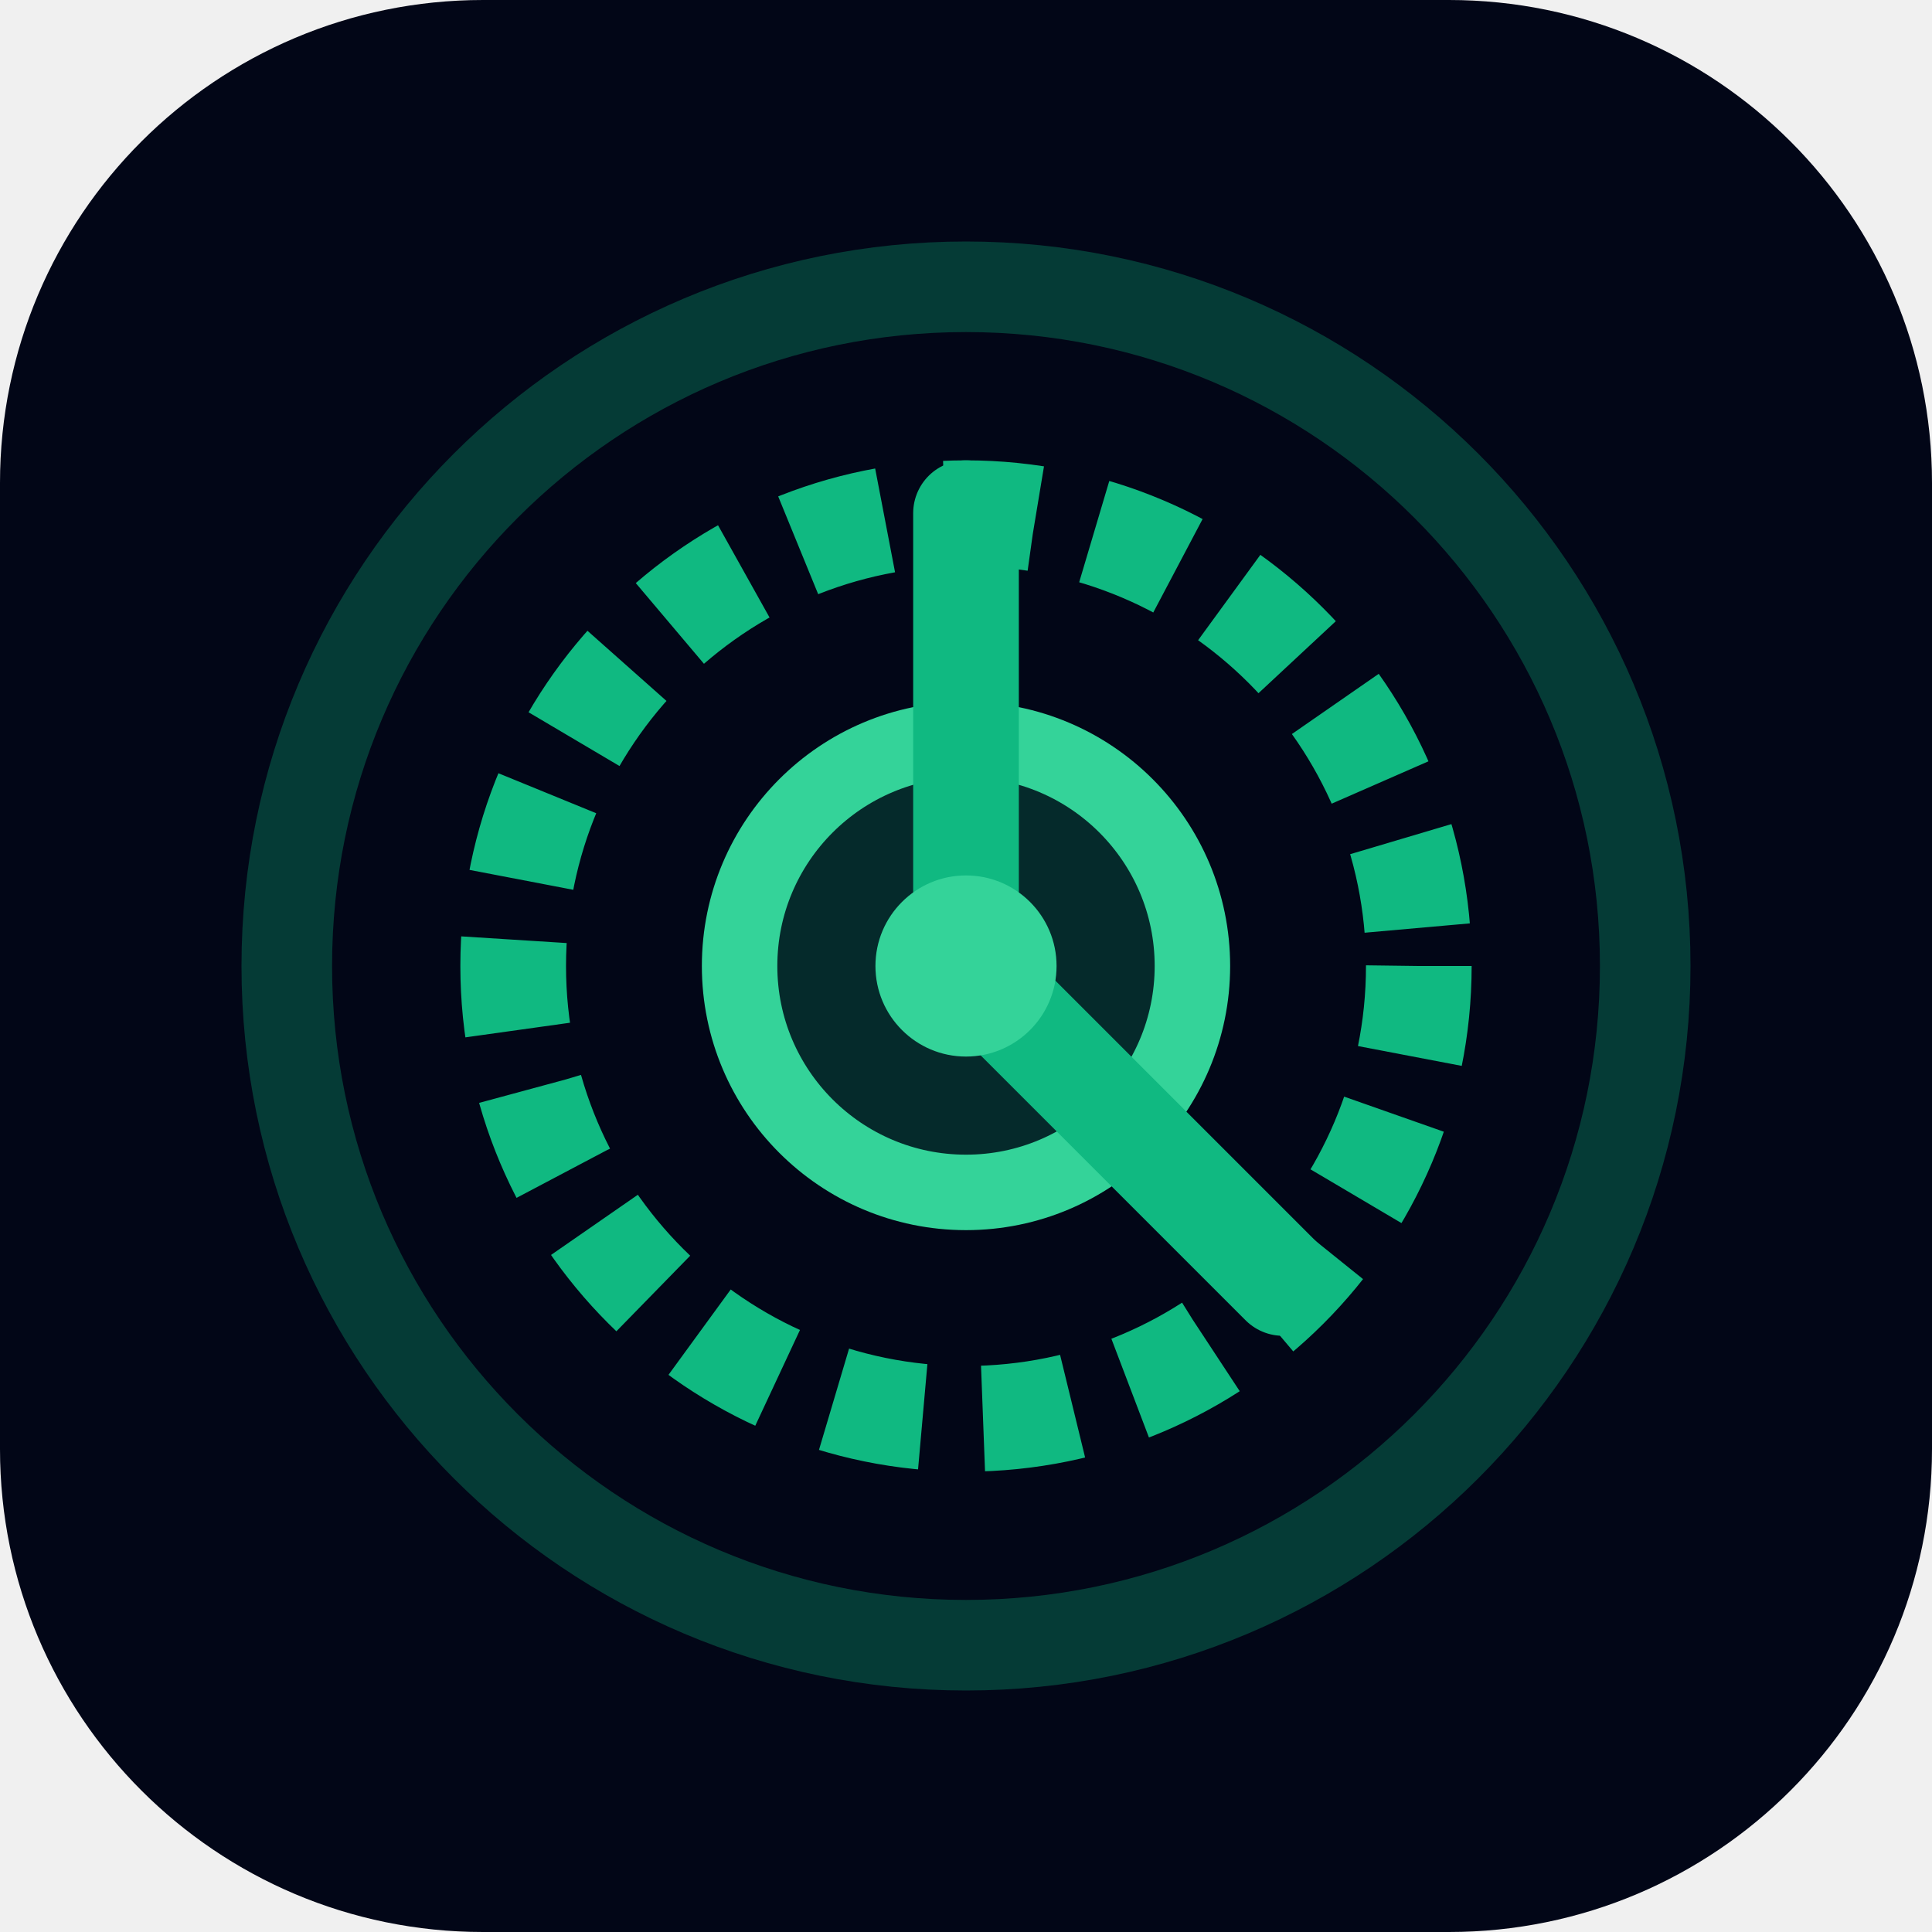
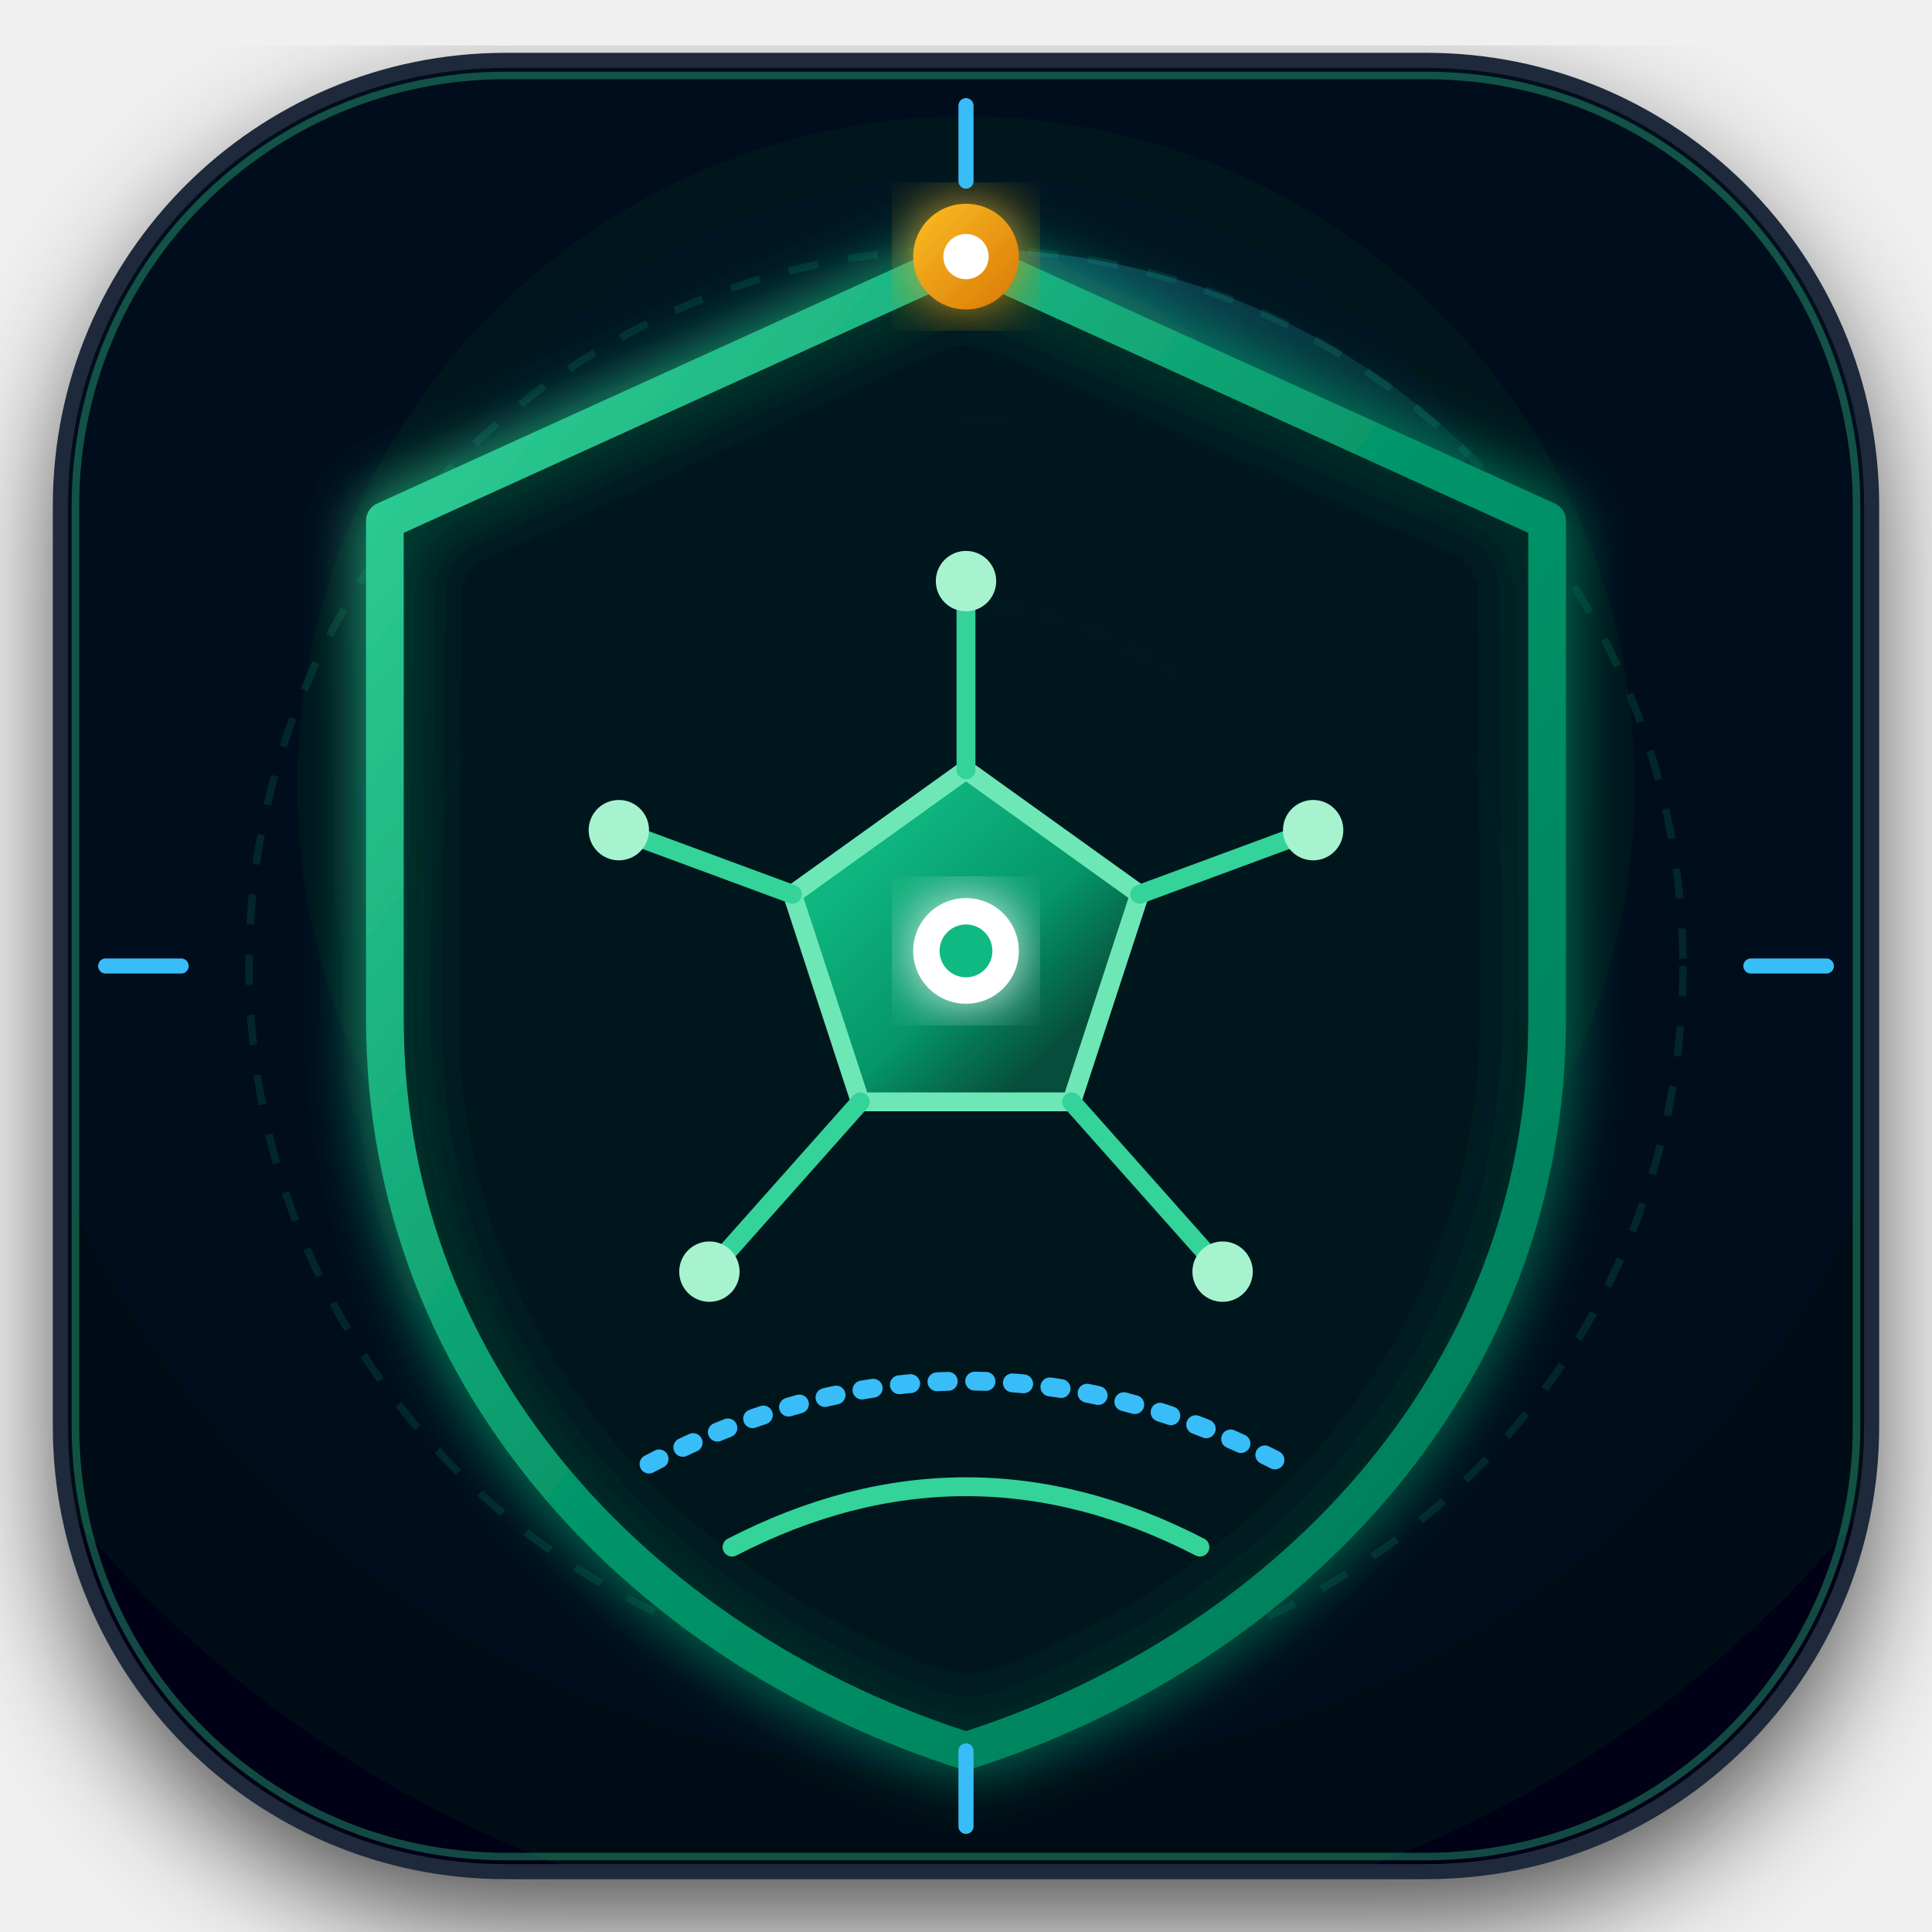
- <svg xmlns="http://www.w3.org/2000/svg" viewBox="0 0 512 512" fill="none">
-   <rect width="512" height="512" rx="128" fill="#020617" />
-   <circle cx="256" cy="256" r="180" stroke="#10b981" stroke-width="24" stroke-opacity="0.3" />
-   <circle cx="256" cy="256" r="120" stroke="#10b981" stroke-width="28" stroke-dasharray="24 16" />
-   <circle cx="256" cy="256" r="60" fill="#10b981" fill-opacity="0.2" stroke="#34d399" stroke-width="20" />
-   <path d="M256 136V256L340 340" stroke="#10b981" stroke-width="28" stroke-linecap="round" />
-   <circle cx="256" cy="256" r="24" fill="#34d399" />
+ <svg xmlns="http://www.w3.org/2000/svg" viewBox="0 0 512 512" width="512" height="512">
+   <defs>
+     <radialGradient id="bgGlow" cx="50%" cy="40%" r="65%">
+       <stop offset="0%" stop-color="#0f2b38" />
+       <stop offset="55%" stop-color="#04121e" />
+       <stop offset="100%" stop-color="#020617" />
+     </radialGradient>
+     <linearGradient id="shieldBorder" x1="0%" y1="0%" x2="100%" y2="100%">
+       <stop offset="0%" stop-color="#34d399" />
+       <stop offset="50%" stop-color="#059669" />
+       <stop offset="100%" stop-color="#047857" />
+     </linearGradient>
+     <linearGradient id="radarSweep" x1="0%" y1="0%" x2="100%" y2="100%">
+       <stop offset="0%" stop-color="#38bdf8" stop-opacity="0.8" />
+       <stop offset="100%" stop-color="#10b981" stop-opacity="0.1" />
+     </linearGradient>
+     <linearGradient id="ballGrad" x1="20%" y1="20%" x2="80%" y2="80%">
+       <stop offset="0%" stop-color="#10b981" />
+       <stop offset="60%" stop-color="#059669" />
+       <stop offset="100%" stop-color="#064e3b" />
+     </linearGradient>
+     <linearGradient id="accentGold" x1="0%" y1="0%" x2="100%" y2="100%">
+       <stop offset="0%" stop-color="#fbbf24" />
+       <stop offset="100%" stop-color="#d97706" />
+     </linearGradient>
+     <filter id="glowEffect" x="-20%" y="-20%" width="140%" height="140%">
+       <feGaussianBlur stdDeviation="8" result="blur" />
+       <feComposite in="SourceGraphic" in2="blur" operator="over" />
+     </filter>
+     <filter id="softShadow" x="-10%" y="-10%" width="120%" height="120%">
+       <feDropShadow dx="0" dy="12" stdDeviation="16" flood-color="#000000" flood-opacity="0.7" />
+     </filter>
+   </defs>
+   <rect x="16" y="16" width="480" height="480" rx="118" fill="url(#bgGlow)" filter="url(#softShadow)" />
+   <rect x="16" y="16" width="480" height="480" rx="118" fill="none" stroke="#1e293b" stroke-width="4" />
+   <rect x="20" y="20" width="472" height="472" rx="114" fill="none" stroke="#34d399" stroke-width="2" stroke-opacity="0.35" />
+   <circle cx="256" cy="256" r="190" fill="none" stroke="#10b981" stroke-width="2" stroke-opacity="0.15" stroke-dasharray="8 8" />
+   <circle cx="256" cy="256" r="145" fill="none" stroke="#06b6d4" stroke-width="2" stroke-opacity="0.25" />
+   <circle cx="256" cy="256" r="95" fill="none" stroke="#34d399" stroke-width="2" stroke-opacity="0.3" stroke-dasharray="6 6" />
+   <path d="M 256 256 L 390 120 A 190 190 0 0 0 256 66 Z" fill="url(#radarSweep)" opacity="0.35" />
+   <path d="M256 68 L410 138 V270 C410 368 338 438 256 464 C174 438 102 368 102 270 V138 L256 68 Z" fill="#04131f" fill-opacity="0.88" stroke="url(#shieldBorder)" stroke-width="10" stroke-linejoin="round" filter="url(#glowEffect)" />
+   <g transform="translate(256, 252)">
+     <polygon points="0,-48 46,-15 28,40 -28,40 -46,-15" fill="url(#ballGrad)" stroke="#6ee7b7" stroke-width="5" />
+     <line x1="0" y1="-48" x2="0" y2="-98" stroke="#34d399" stroke-width="5" stroke-linecap="round" />
+     <line x1="46" y1="-15" x2="92" y2="-32" stroke="#34d399" stroke-width="5" stroke-linecap="round" />
+     <line x1="28" y1="40" x2="68" y2="85" stroke="#34d399" stroke-width="5" stroke-linecap="round" />
+     <line x1="-28" y1="40" x2="-68" y2="85" stroke="#34d399" stroke-width="5" stroke-linecap="round" />
+     <line x1="-46" y1="-15" x2="-92" y2="-32" stroke="#34d399" stroke-width="5" stroke-linecap="round" />
+     <circle cx="0" cy="-98" r="8" fill="#a7f3d0" />
+     <circle cx="92" cy="-32" r="8" fill="#a7f3d0" />
+     <circle cx="68" cy="85" r="8" fill="#a7f3d0" />
+     <circle cx="-68" cy="85" r="8" fill="#a7f3d0" />
+     <circle cx="-92" cy="-32" r="8" fill="#a7f3d0" />
+     <circle cx="0" cy="0" r="14" fill="#ffffff" filter="url(#glowEffect)" />
+     <circle cx="0" cy="0" r="7" fill="#10b981" />
+   </g>
+   <path d="M 172 388 Q 214 366 256 366 T 340 388" fill="none" stroke="#38bdf8" stroke-width="5" stroke-linecap="round" stroke-dasharray="3 7" />
+   <path d="M 194 410 Q 225 394 256 394 T 318 410" fill="none" stroke="#34d399" stroke-width="5" stroke-linecap="round" />
+   <circle cx="256" cy="68" r="14" fill="url(#accentGold)" filter="url(#glowEffect)" />
+   <circle cx="256" cy="68" r="6" fill="#ffffff" />
+   <line x1="256" y1="28" x2="256" y2="48" stroke="#38bdf8" stroke-width="4" stroke-linecap="round" />
+   <line x1="256" y1="464" x2="256" y2="484" stroke="#38bdf8" stroke-width="4" stroke-linecap="round" />
+   <line x1="28" y1="256" x2="48" y2="256" stroke="#38bdf8" stroke-width="4" stroke-linecap="round" />
+   <line x1="464" y1="256" x2="484" y2="256" stroke="#38bdf8" stroke-width="4" stroke-linecap="round" />
</svg>
